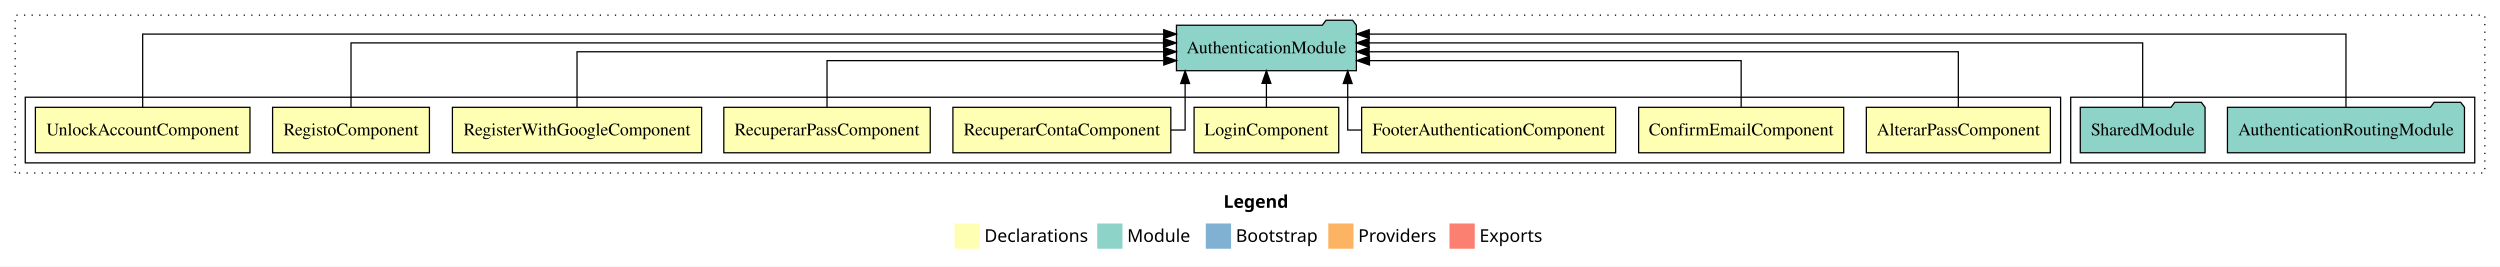
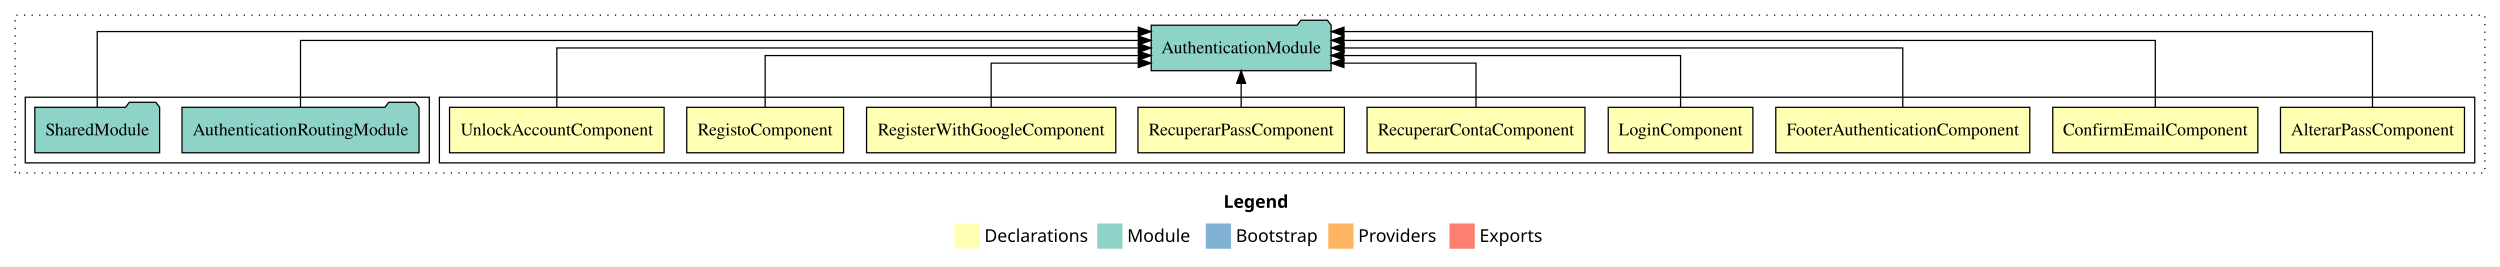
<svg xmlns="http://www.w3.org/2000/svg" width="1980pt" height="211pt" viewBox="0.00 0.00 1980.00 211.00">
  <g id="graph0" class="graph" transform="scale(1 1) rotate(0) translate(4 207)">
    <polygon fill="white" stroke="transparent" points="-4,4 -4,-207 1976,-207 1976,4 -4,4" />
    <text text-anchor="start" x="965.01" y="-42.4" font-family="Times-12" font-weight="bold" font-size="14.00">Legend</text>
    <polygon fill="#ffffb3" stroke="transparent" points="752,-10 752,-30 772,-30 772,-10 752,-10" />
    <text text-anchor="start" x="775.63" y="-15.4" font-family="Times-12" font-size="14.00">  Declarations</text>
    <polygon fill="#8dd3c7" stroke="transparent" points="865,-10 865,-30 885,-30 885,-10 865,-10" />
    <text text-anchor="start" x="888.73" y="-15.4" font-family="Times-12" font-size="14.00">  Module</text>
    <polygon fill="#80b1d3" stroke="transparent" points="951,-10 951,-30 971,-30 971,-10 951,-10" />
    <text text-anchor="start" x="974.78" y="-15.4" font-family="Times-12" font-size="14.00">  Bootstrap</text>
    <polygon fill="#fdb462" stroke="transparent" points="1048,-10 1048,-30 1068,-30 1068,-10 1048,-10" />
    <text text-anchor="start" x="1071.67" y="-15.4" font-family="Times-12" font-size="14.00">  Providers</text>
    <polygon fill="#fb8072" stroke="transparent" points="1144,-10 1144,-30 1164,-30 1164,-10 1144,-10" />
    <text text-anchor="start" x="1167.73" y="-15.4" font-family="Times-12" font-size="14.00">  Exports</text>
    <g id="clust1" class="cluster">
      <polygon fill="none" stroke="black" stroke-dasharray="1,5" points="8,-70 8,-195 1964,-195 1964,-70 8,-70" />
    </g>
+     <g id="clust2" class="cluster">
+       <polygon fill="none" stroke="black" points="344,-78 344,-130 1956,-130 1956,-78 344,-78" />
+     </g>
    <g id="clust12" class="cluster">
-       <polygon fill="none" stroke="black" points="1636,-78 1636,-130 1956,-130 1956,-78 1636,-78" />
-     </g>
-     <g id="clust2" class="cluster">
-       <polygon fill="none" stroke="black" points="16,-78 16,-130 1628,-130 1628,-78 16,-78" />
+       <polygon fill="none" stroke="black" points="16,-78 16,-130 336,-130 336,-78 16,-78" />
    </g>
    <g id="node1" class="node">
-       <polygon fill="#ffffb3" stroke="black" points="1619.86,-122 1474.14,-122 1474.14,-86 1619.86,-86 1619.86,-122" />
-       <text text-anchor="middle" x="1547" y="-99.8" font-family="Times,serif" font-size="14.00">AlterarPassComponent</text>
+       <polygon fill="#ffffb3" stroke="black" points="1947.86,-122 1802.14,-122 1802.14,-86 1947.86,-86 1947.86,-122" />
+       <text text-anchor="middle" x="1875" y="-99.8" font-family="Times,serif" font-size="14.00">AlterarPassComponent</text>
    </g>
    <g id="node10" class="node">
-       <polygon fill="#8dd3c7" stroke="black" points="1070.25,-187 1067.25,-191 1046.25,-191 1043.25,-187 927.75,-187 927.75,-151 1070.25,-151 1070.25,-187" />
-       <text text-anchor="middle" x="999" y="-164.8" font-family="Times,serif" font-size="14.00">AuthenticationModule</text>
+       <polygon fill="#8dd3c7" stroke="black" points="1050.25,-187 1047.25,-191 1026.25,-191 1023.25,-187 907.75,-187 907.75,-151 1050.25,-151 1050.25,-187" />
+       <text text-anchor="middle" x="979" y="-164.8" font-family="Times,serif" font-size="14.00">AuthenticationModule</text>
    </g>
    <g id="edge1" class="edge">
-       <path fill="none" stroke="black" d="M1547,-122.27C1547,-140.56 1547,-166 1547,-166 1547,-166 1080.36,-166 1080.36,-166" />
-       <polygon fill="black" stroke="black" points="1080.36,-162.5 1070.36,-166 1080.36,-169.5 1080.36,-162.5" />
+       <path fill="none" stroke="black" d="M1875,-122.09C1875,-145.13 1875,-182 1875,-182 1875,-182 1060.43,-182 1060.43,-182" />
+       <polygon fill="black" stroke="black" points="1060.43,-178.5 1050.43,-182 1060.43,-185.5 1060.43,-178.5" />
    </g>
    <g id="node2" class="node">
-       <polygon fill="#ffffb3" stroke="black" points="1456.21,-122 1293.79,-122 1293.79,-86 1456.21,-86 1456.21,-122" />
-       <text text-anchor="middle" x="1375" y="-99.8" font-family="Times,serif" font-size="14.00">ConfirmEmailComponent</text>
+       <polygon fill="#ffffb3" stroke="black" points="1784.21,-122 1621.79,-122 1621.79,-86 1784.21,-86 1784.21,-122" />
+       <text text-anchor="middle" x="1703" y="-99.8" font-family="Times,serif" font-size="14.00">ConfirmEmailComponent</text>
    </g>
    <g id="edge2" class="edge">
-       <path fill="none" stroke="black" d="M1375,-122.01C1375,-138.05 1375,-159 1375,-159 1375,-159 1080.61,-159 1080.61,-159" />
-       <polygon fill="black" stroke="black" points="1080.61,-155.5 1070.61,-159 1080.61,-162.5 1080.61,-155.5" />
+       <path fill="none" stroke="black" d="M1703,-122.28C1703,-143.32 1703,-175 1703,-175 1703,-175 1060.4,-175 1060.4,-175" />
+       <polygon fill="black" stroke="black" points="1060.4,-171.5 1050.4,-175 1060.4,-178.5 1060.4,-171.5" />
    </g>
    <g id="node3" class="node">
-       <polygon fill="#ffffb3" stroke="black" points="1275.58,-122 1074.42,-122 1074.42,-86 1275.58,-86 1275.58,-122" />
-       <text text-anchor="middle" x="1175" y="-99.8" font-family="Times,serif" font-size="14.00">FooterAuthenticationComponent</text>
+       <polygon fill="#ffffb3" stroke="black" points="1603.58,-122 1402.42,-122 1402.42,-86 1603.58,-86 1603.58,-122" />
+       <text text-anchor="middle" x="1503" y="-99.8" font-family="Times,serif" font-size="14.00">FooterAuthenticationComponent</text>
    </g>
    <g id="edge3" class="edge">
-       <path fill="none" stroke="black" d="M1074.08,-104C1067.47,-104 1063.38,-104 1063.38,-104 1063.38,-104 1063.38,-140.89 1063.38,-140.89" />
-       <polygon fill="black" stroke="black" points="1059.88,-140.89 1063.38,-150.89 1066.88,-140.89 1059.88,-140.89" />
+       <path fill="none" stroke="black" d="M1503,-122.11C1503,-141.34 1503,-169 1503,-169 1503,-169 1060.49,-169 1060.49,-169" />
+       <polygon fill="black" stroke="black" points="1060.49,-165.5 1050.49,-169 1060.49,-172.5 1060.49,-165.5" />
    </g>
    <g id="node4" class="node">
-       <polygon fill="#ffffb3" stroke="black" points="1056.28,-122 941.72,-122 941.72,-86 1056.28,-86 1056.28,-122" />
-       <text text-anchor="middle" x="999" y="-99.8" font-family="Times,serif" font-size="14.00">LoginComponent</text>
+       <polygon fill="#ffffb3" stroke="black" points="1384.28,-122 1269.72,-122 1269.72,-86 1384.28,-86 1384.28,-122" />
+       <text text-anchor="middle" x="1327" y="-99.8" font-family="Times,serif" font-size="14.00">LoginComponent</text>
    </g>
    <g id="edge4" class="edge">
-       <path fill="none" stroke="black" d="M999,-122.11C999,-122.11 999,-140.99 999,-140.99" />
-       <polygon fill="black" stroke="black" points="995.5,-140.99 999,-150.99 1002.5,-140.99 995.5,-140.99" />
+       <path fill="none" stroke="black" d="M1327,-122.02C1327,-139.37 1327,-163 1327,-163 1327,-163 1060.26,-163 1060.26,-163" />
+       <polygon fill="black" stroke="black" points="1060.26,-159.5 1050.26,-163 1060.26,-166.5 1060.26,-159.5" />
    </g>
    <g id="node5" class="node">
-       <polygon fill="#ffffb3" stroke="black" points="923.29,-122 750.71,-122 750.71,-86 923.29,-86 923.29,-122" />
-       <text text-anchor="middle" x="837" y="-99.8" font-family="Times,serif" font-size="14.00">RecuperarContaComponent</text>
+       <polygon fill="#ffffb3" stroke="black" points="1251.29,-122 1078.71,-122 1078.71,-86 1251.29,-86 1251.29,-122" />
+       <text text-anchor="middle" x="1165" y="-99.8" font-family="Times,serif" font-size="14.00">RecuperarContaComponent</text>
    </g>
    <g id="edge5" class="edge">
-       <path fill="none" stroke="black" d="M923.42,-104C930.27,-104 934.62,-104 934.62,-104 934.62,-104 934.62,-140.89 934.62,-140.89" />
-       <polygon fill="black" stroke="black" points="931.12,-140.89 934.62,-150.89 938.12,-140.89 931.12,-140.89" />
+       <path fill="none" stroke="black" d="M1165,-122.24C1165,-137.57 1165,-157 1165,-157 1165,-157 1060.38,-157 1060.38,-157" />
+       <polygon fill="black" stroke="black" points="1060.38,-153.5 1050.38,-157 1060.38,-160.5 1060.38,-153.5" />
    </g>
    <g id="node6" class="node">
-       <polygon fill="#ffffb3" stroke="black" points="732.74,-122 569.26,-122 569.26,-86 732.74,-86 732.74,-122" />
-       <text text-anchor="middle" x="651" y="-99.8" font-family="Times,serif" font-size="14.00">RecuperarPassComponent</text>
+       <polygon fill="#ffffb3" stroke="black" points="1060.74,-122 897.26,-122 897.26,-86 1060.74,-86 1060.74,-122" />
+       <text text-anchor="middle" x="979" y="-99.8" font-family="Times,serif" font-size="14.00">RecuperarPassComponent</text>
    </g>
    <g id="edge6" class="edge">
-       <path fill="none" stroke="black" d="M651,-122.01C651,-138.05 651,-159 651,-159 651,-159 917.74,-159 917.74,-159" />
-       <polygon fill="black" stroke="black" points="917.74,-162.5 927.74,-159 917.74,-155.5 917.74,-162.5" />
+       <path fill="none" stroke="black" d="M979,-122.11C979,-122.11 979,-140.99 979,-140.99" />
+       <polygon fill="black" stroke="black" points="975.5,-140.99 979,-150.99 982.5,-140.99 975.5,-140.99" />
    </g>
    <g id="node7" class="node">
-       <polygon fill="#ffffb3" stroke="black" points="551.69,-122 354.31,-122 354.31,-86 551.69,-86 551.69,-122" />
-       <text text-anchor="middle" x="453" y="-99.8" font-family="Times,serif" font-size="14.00">RegisterWithGoogleComponent</text>
+       <polygon fill="#ffffb3" stroke="black" points="879.69,-122 682.31,-122 682.31,-86 879.69,-86 879.69,-122" />
+       <text text-anchor="middle" x="781" y="-99.8" font-family="Times,serif" font-size="14.00">RegisterWithGoogleComponent</text>
    </g>
    <g id="edge7" class="edge">
-       <path fill="none" stroke="black" d="M453,-122.27C453,-140.56 453,-166 453,-166 453,-166 917.62,-166 917.62,-166" />
-       <polygon fill="black" stroke="black" points="917.62,-169.5 927.62,-166 917.62,-162.5 917.62,-169.5" />
+       <path fill="none" stroke="black" d="M781,-122.24C781,-137.57 781,-157 781,-157 781,-157 897.52,-157 897.52,-157" />
+       <polygon fill="black" stroke="black" points="897.52,-160.5 907.52,-157 897.52,-153.5 897.52,-160.5" />
    </g>
    <g id="node8" class="node">
-       <polygon fill="#ffffb3" stroke="black" points="336.11,-122 211.89,-122 211.89,-86 336.11,-86 336.11,-122" />
-       <text text-anchor="middle" x="274" y="-99.8" font-family="Times,serif" font-size="14.00">RegistoComponent</text>
+       <polygon fill="#ffffb3" stroke="black" points="664.11,-122 539.89,-122 539.89,-86 664.11,-86 664.11,-122" />
+       <text text-anchor="middle" x="602" y="-99.8" font-family="Times,serif" font-size="14.00">RegistoComponent</text>
    </g>
    <g id="edge8" class="edge">
-       <path fill="none" stroke="black" d="M274,-122.13C274,-142.57 274,-173 274,-173 274,-173 917.5,-173 917.5,-173" />
-       <polygon fill="black" stroke="black" points="917.5,-176.5 927.5,-173 917.5,-169.5 917.5,-176.5" />
+       <path fill="none" stroke="black" d="M602,-122.02C602,-139.37 602,-163 602,-163 602,-163 897.65,-163 897.65,-163" />
+       <polygon fill="black" stroke="black" points="897.65,-166.5 907.65,-163 897.65,-159.5 897.65,-166.5" />
    </g>
    <g id="node9" class="node">
-       <polygon fill="#ffffb3" stroke="black" points="193.97,-122 24.03,-122 24.03,-86 193.97,-86 193.97,-122" />
-       <text text-anchor="middle" x="109" y="-99.8" font-family="Times,serif" font-size="14.00">UnlockAccountComponent</text>
+       <polygon fill="#ffffb3" stroke="black" points="521.97,-122 352.03,-122 352.03,-86 521.97,-86 521.97,-122" />
+       <text text-anchor="middle" x="437" y="-99.8" font-family="Times,serif" font-size="14.00">UnlockAccountComponent</text>
    </g>
    <g id="edge9" class="edge">
-       <path fill="none" stroke="black" d="M109,-122.01C109,-144.49 109,-180 109,-180 109,-180 917.67,-180 917.67,-180" />
-       <polygon fill="black" stroke="black" points="917.67,-183.5 927.67,-180 917.67,-176.5 917.67,-183.5" />
+       <path fill="none" stroke="black" d="M437,-122.11C437,-141.34 437,-169 437,-169 437,-169 897.59,-169 897.59,-169" />
+       <polygon fill="black" stroke="black" points="897.59,-172.5 907.59,-169 897.59,-165.5 897.59,-172.5" />
    </g>
    <g id="node11" class="node">
-       <polygon fill="#8dd3c7" stroke="black" points="1947.87,-122 1944.87,-126 1923.87,-126 1920.87,-122 1760.13,-122 1760.13,-86 1947.87,-86 1947.87,-122" />
-       <text text-anchor="middle" x="1854" y="-99.8" font-family="Times,serif" font-size="14.00">AuthenticationRoutingModule</text>
+       <polygon fill="#8dd3c7" stroke="black" points="327.87,-122 324.87,-126 303.87,-126 300.87,-122 140.13,-122 140.13,-86 327.87,-86 327.87,-122" />
+       <text text-anchor="middle" x="234" y="-99.8" font-family="Times,serif" font-size="14.00">AuthenticationRoutingModule</text>
    </g>
    <g id="edge10" class="edge">
-       <path fill="none" stroke="black" d="M1854,-122.01C1854,-144.49 1854,-180 1854,-180 1854,-180 1080.43,-180 1080.43,-180" />
-       <polygon fill="black" stroke="black" points="1080.43,-176.5 1070.43,-180 1080.43,-183.5 1080.43,-176.5" />
+       <path fill="none" stroke="black" d="M234,-122.28C234,-143.32 234,-175 234,-175 234,-175 897.57,-175 897.57,-175" />
+       <polygon fill="black" stroke="black" points="897.57,-178.5 907.57,-175 897.57,-171.5 897.57,-178.5" />
    </g>
    <g id="node12" class="node">
-       <polygon fill="#8dd3c7" stroke="black" points="1742.42,-122 1739.42,-126 1718.42,-126 1715.42,-122 1643.58,-122 1643.58,-86 1742.42,-86 1742.42,-122" />
-       <text text-anchor="middle" x="1693" y="-99.8" font-family="Times,serif" font-size="14.00">SharedModule</text>
+       <polygon fill="#8dd3c7" stroke="black" points="122.42,-122 119.42,-126 98.42,-126 95.42,-122 23.58,-122 23.58,-86 122.42,-86 122.42,-122" />
+       <text text-anchor="middle" x="73" y="-99.8" font-family="Times,serif" font-size="14.00">SharedModule</text>
    </g>
    <g id="edge11" class="edge">
-       <path fill="none" stroke="black" d="M1693,-122.13C1693,-142.57 1693,-173 1693,-173 1693,-173 1080.33,-173 1080.33,-173" />
-       <polygon fill="black" stroke="black" points="1080.33,-169.5 1070.33,-173 1080.33,-176.5 1080.33,-169.5" />
+       <path fill="none" stroke="black" d="M73,-122.09C73,-145.13 73,-182 73,-182 73,-182 897.53,-182 897.53,-182" />
+       <polygon fill="black" stroke="black" points="897.53,-185.5 907.53,-182 897.53,-178.5 897.53,-185.5" />
    </g>
  </g>
</svg>
